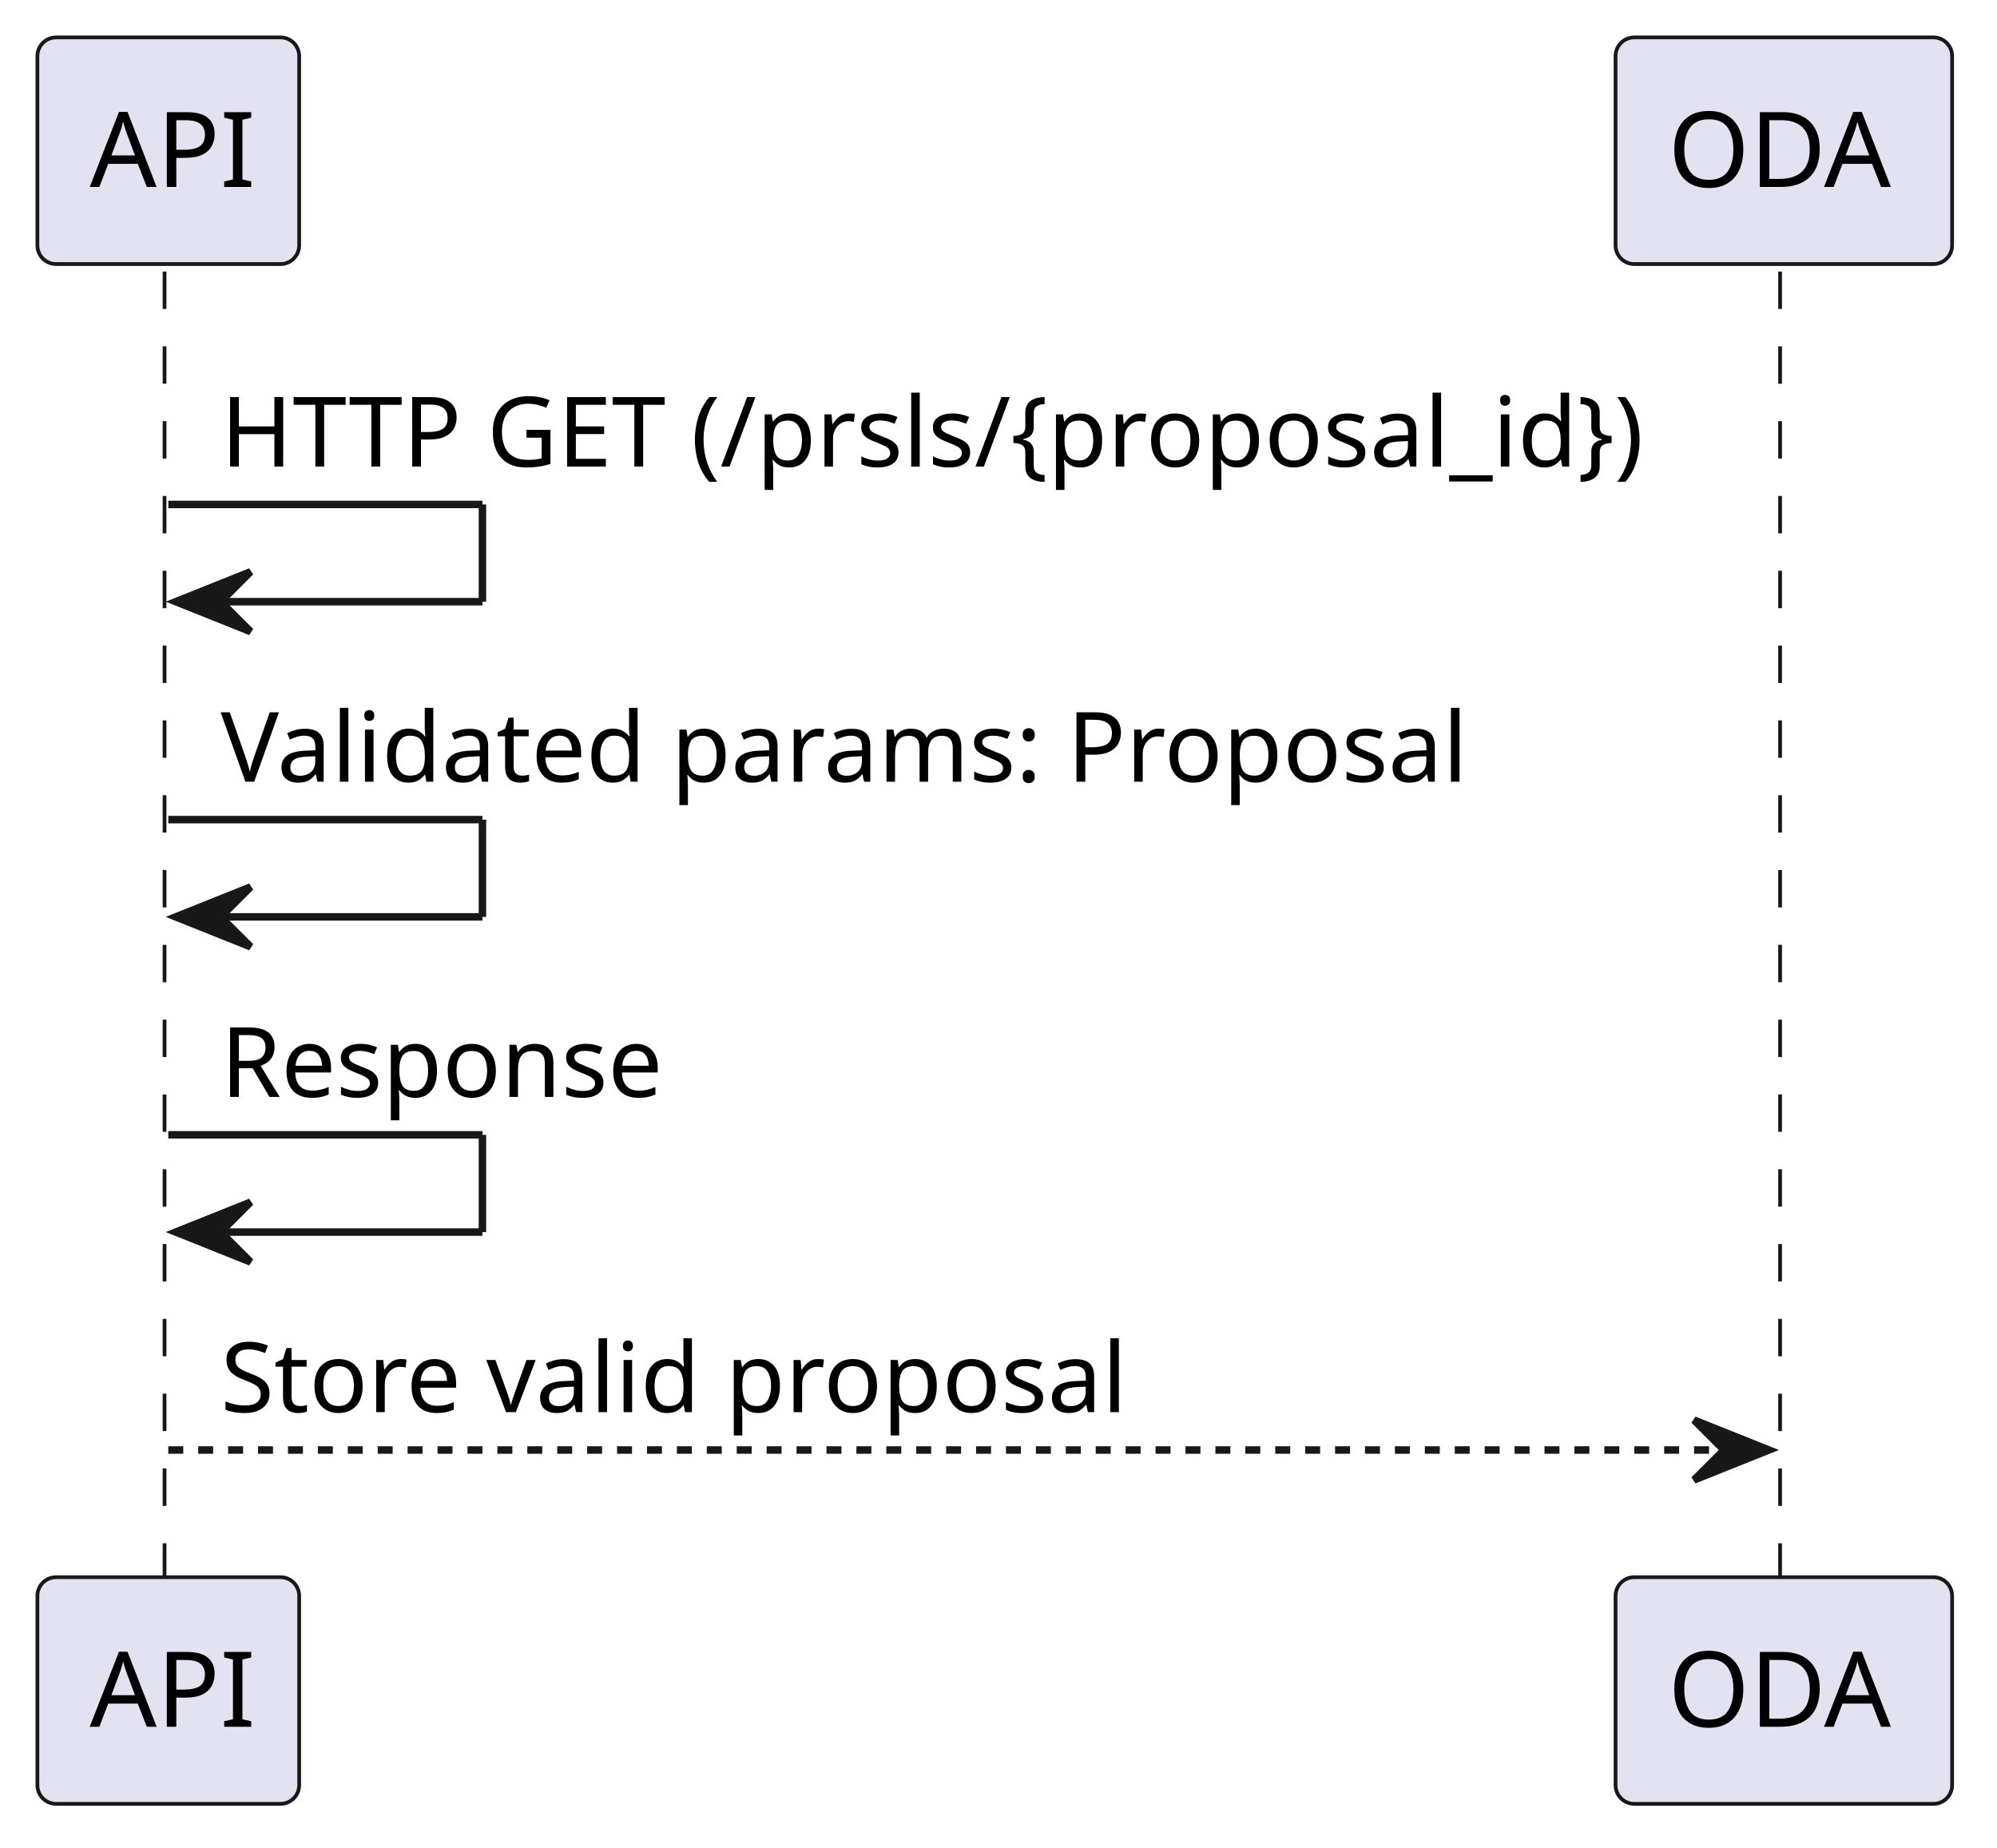
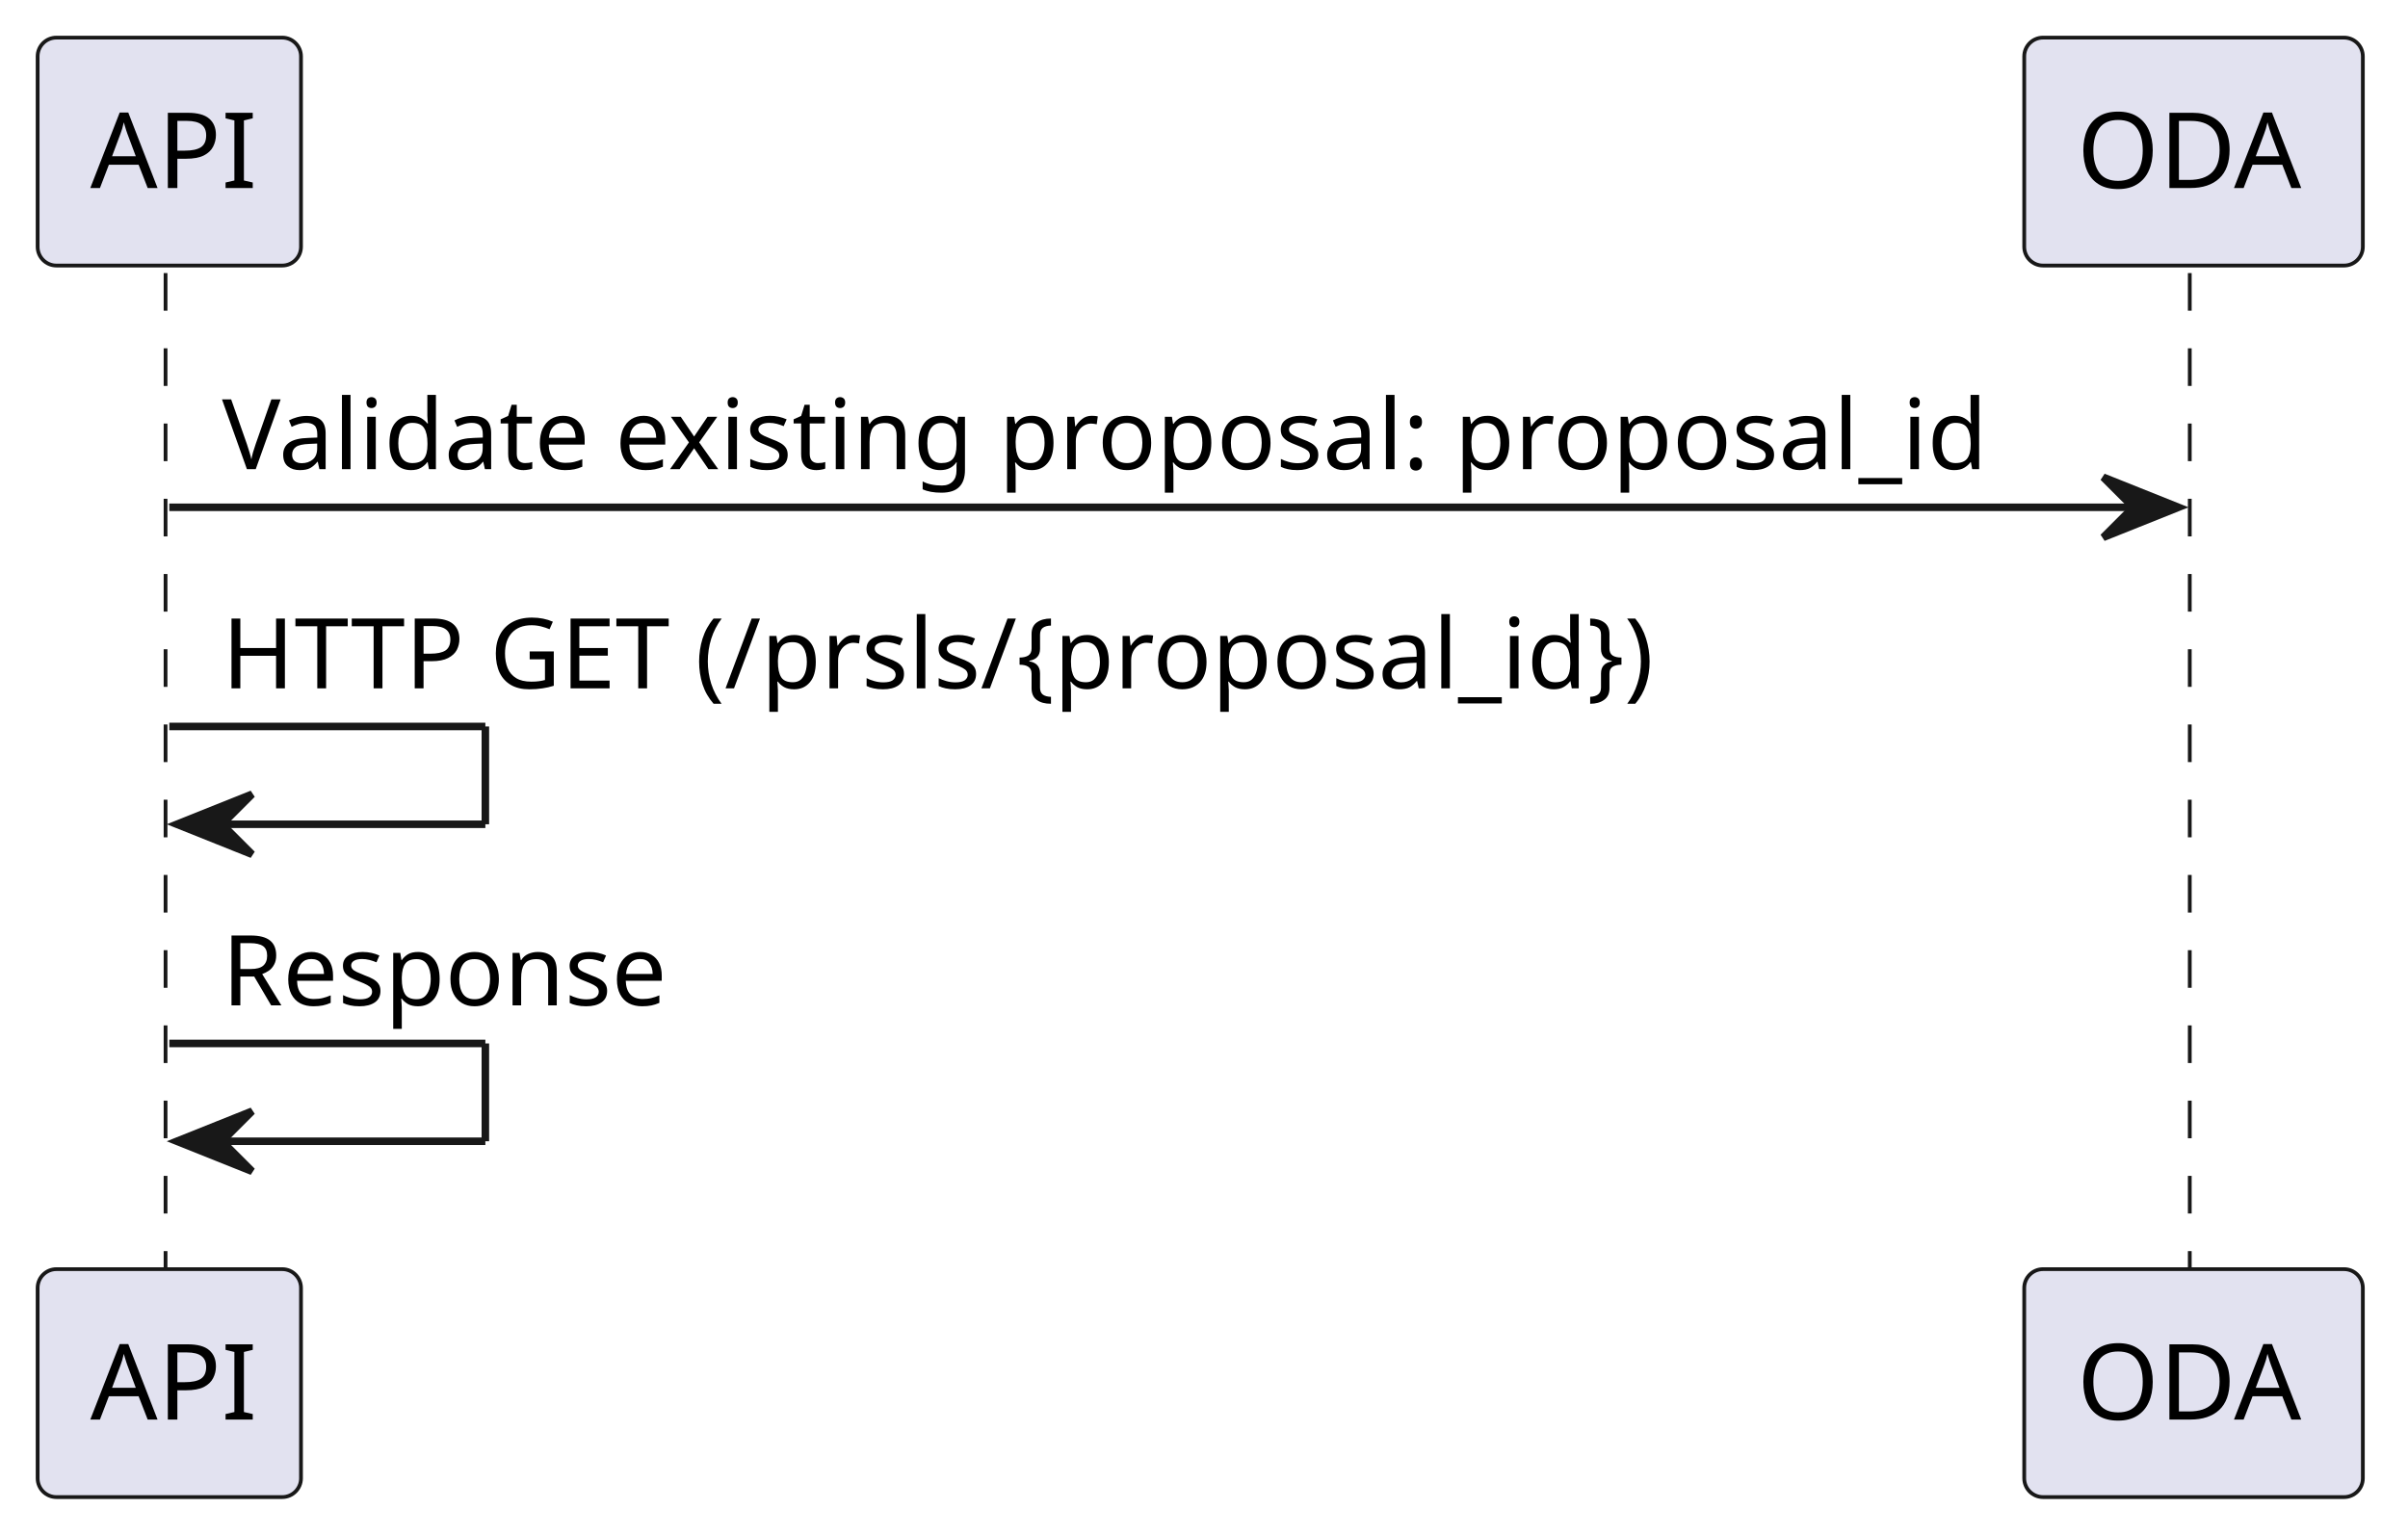
- <svg xmlns="http://www.w3.org/2000/svg" contentStyleType="text/css" height="247px" preserveAspectRatio="none" style="width:267px;height:247px;background:#FFFFFF;" version="1.1" viewBox="0 0 267 247" width="267px" zoomAndPan="magnify">
+ <svg xmlns="http://www.w3.org/2000/svg" contentStyleType="text/css" height="204px" preserveAspectRatio="none" style="width:320px;height:204px;background:#FFFFFF;" version="1.1" viewBox="0 0 320 204" width="320px" zoomAndPan="magnify">
  <defs />
  <g>
-     <line style="stroke:#181818;stroke-width:0.5;stroke-dasharray:5.0,5.0;" x1="22" x2="22" y1="36.297" y2="211.828" />
-     <line style="stroke:#181818;stroke-width:0.5;stroke-dasharray:5.0,5.0;" x1="238" x2="238" y1="36.297" y2="211.828" />
+     <line style="stroke:#181818;stroke-width:0.5;stroke-dasharray:5.0,5.0;" x1="22" x2="22" y1="36.297" y2="169.695" />
+     <line style="stroke:#181818;stroke-width:0.5;stroke-dasharray:5.0,5.0;" x1="291" x2="291" y1="36.297" y2="169.695" />
    <rect fill="#E2E2F0" height="30.297" rx="2.5" ry="2.5" style="stroke:#181818;stroke-width:0.5;" width="35" x="5" y="5" />
    <text fill="#000000" font-family="sans-serif" font-size="14" lengthAdjust="spacing" textLength="21" x="12" y="24.995">API</text>
-     <rect fill="#E2E2F0" height="30.297" rx="2.5" ry="2.5" style="stroke:#181818;stroke-width:0.5;" width="35" x="5" y="210.828" />
-     <text fill="#000000" font-family="sans-serif" font-size="14" lengthAdjust="spacing" textLength="21" x="12" y="230.823">API</text>
-     <rect fill="#E2E2F0" height="30.297" rx="2.5" ry="2.5" style="stroke:#181818;stroke-width:0.5;" width="45" x="216" y="5" />
-     <text fill="#000000" font-family="sans-serif" font-size="14" lengthAdjust="spacing" textLength="31" x="223" y="24.995">ODA</text>
-     <rect fill="#E2E2F0" height="30.297" rx="2.5" ry="2.5" style="stroke:#181818;stroke-width:0.5;" width="45" x="216" y="210.828" />
-     <text fill="#000000" font-family="sans-serif" font-size="14" lengthAdjust="spacing" textLength="31" x="223" y="230.823">ODA</text>
-     <line style="stroke:#181818;stroke-width:1.0;" x1="22.5" x2="64.5" y1="67.43" y2="67.43" />
-     <line style="stroke:#181818;stroke-width:1.0;" x1="64.5" x2="64.5" y1="67.43" y2="80.43" />
-     <line style="stroke:#181818;stroke-width:1.0;" x1="23.5" x2="64.5" y1="80.43" y2="80.43" />
-     <polygon fill="#181818" points="33.5,76.43,23.5,80.43,33.5,84.43,29.5,80.43" style="stroke:#181818;stroke-width:1.0;" />
-     <text fill="#000000" font-family="sans-serif" font-size="13" lengthAdjust="spacing" textLength="202" x="29.5" y="62.364">HTTP GET (/prsls/{proposal_id})</text>
-     <line style="stroke:#181818;stroke-width:1.0;" x1="22.5" x2="64.5" y1="109.562" y2="109.562" />
-     <line style="stroke:#181818;stroke-width:1.0;" x1="64.5" x2="64.5" y1="109.562" y2="122.562" />
-     <line style="stroke:#181818;stroke-width:1.0;" x1="23.5" x2="64.5" y1="122.562" y2="122.562" />
-     <polygon fill="#181818" points="33.5,118.562,23.5,122.562,33.5,126.562,29.5,122.562" style="stroke:#181818;stroke-width:1.0;" />
-     <text fill="#000000" font-family="sans-serif" font-size="13" lengthAdjust="spacing" textLength="176" x="29.5" y="104.497">Validated params: Proposal</text>
-     <line style="stroke:#181818;stroke-width:1.0;" x1="22.5" x2="64.5" y1="151.695" y2="151.695" />
-     <line style="stroke:#181818;stroke-width:1.0;" x1="64.5" x2="64.5" y1="151.695" y2="164.695" />
-     <line style="stroke:#181818;stroke-width:1.0;" x1="23.5" x2="64.5" y1="164.695" y2="164.695" />
-     <polygon fill="#181818" points="33.5,160.695,23.5,164.695,33.5,168.695,29.5,164.695" style="stroke:#181818;stroke-width:1.0;" />
-     <text fill="#000000" font-family="sans-serif" font-size="13" lengthAdjust="spacing" textLength="62" x="29.5" y="146.629">Response</text>
-     <polygon fill="#181818" points="226.5,189.828,236.5,193.828,226.5,197.828,230.5,193.828" style="stroke:#181818;stroke-width:1.0;" />
-     <line style="stroke:#181818;stroke-width:1.0;stroke-dasharray:2.0,2.0;" x1="22.5" x2="232.5" y1="193.828" y2="193.828" />
-     <text fill="#000000" font-family="sans-serif" font-size="13" lengthAdjust="spacing" textLength="127" x="29.5" y="188.762">Store valid proposal</text>
+     <rect fill="#E2E2F0" height="30.297" rx="2.5" ry="2.5" style="stroke:#181818;stroke-width:0.5;" width="35" x="5" y="168.695" />
+     <text fill="#000000" font-family="sans-serif" font-size="14" lengthAdjust="spacing" textLength="21" x="12" y="188.69">API</text>
+     <rect fill="#E2E2F0" height="30.297" rx="2.5" ry="2.5" style="stroke:#181818;stroke-width:0.5;" width="45" x="269" y="5" />
+     <text fill="#000000" font-family="sans-serif" font-size="14" lengthAdjust="spacing" textLength="31" x="276" y="24.995">ODA</text>
+     <rect fill="#E2E2F0" height="30.297" rx="2.5" ry="2.5" style="stroke:#181818;stroke-width:0.5;" width="45" x="269" y="168.695" />
+     <text fill="#000000" font-family="sans-serif" font-size="14" lengthAdjust="spacing" textLength="31" x="276" y="188.69">ODA</text>
+     <polygon fill="#181818" points="279.5,63.43,289.5,67.43,279.5,71.43,283.5,67.43" style="stroke:#181818;stroke-width:1.0;" />
+     <line style="stroke:#181818;stroke-width:1.0;" x1="22.5" x2="285.5" y1="67.43" y2="67.43" />
+     <text fill="#000000" font-family="sans-serif" font-size="13" lengthAdjust="spacing" textLength="245" x="29.5" y="62.364">Validate existing proposal: proposal_id</text>
+     <line style="stroke:#181818;stroke-width:1.0;" x1="22.5" x2="64.5" y1="96.562" y2="96.562" />
+     <line style="stroke:#181818;stroke-width:1.0;" x1="64.5" x2="64.5" y1="96.562" y2="109.562" />
+     <line style="stroke:#181818;stroke-width:1.0;" x1="23.5" x2="64.5" y1="109.562" y2="109.562" />
+     <polygon fill="#181818" points="33.5,105.562,23.5,109.562,33.5,113.562,29.5,109.562" style="stroke:#181818;stroke-width:1.0;" />
+     <text fill="#000000" font-family="sans-serif" font-size="13" lengthAdjust="spacing" textLength="202" x="29.5" y="91.497">HTTP GET (/prsls/{proposal_id})</text>
+     <line style="stroke:#181818;stroke-width:1.0;" x1="22.5" x2="64.5" y1="138.695" y2="138.695" />
+     <line style="stroke:#181818;stroke-width:1.0;" x1="64.5" x2="64.5" y1="138.695" y2="151.695" />
+     <line style="stroke:#181818;stroke-width:1.0;" x1="23.5" x2="64.5" y1="151.695" y2="151.695" />
+     <polygon fill="#181818" points="33.5,147.695,23.5,151.695,33.5,155.695,29.5,151.695" style="stroke:#181818;stroke-width:1.0;" />
+     <text fill="#000000" font-family="sans-serif" font-size="13" lengthAdjust="spacing" textLength="62" x="29.5" y="133.629">Response</text>
  </g>
</svg>
